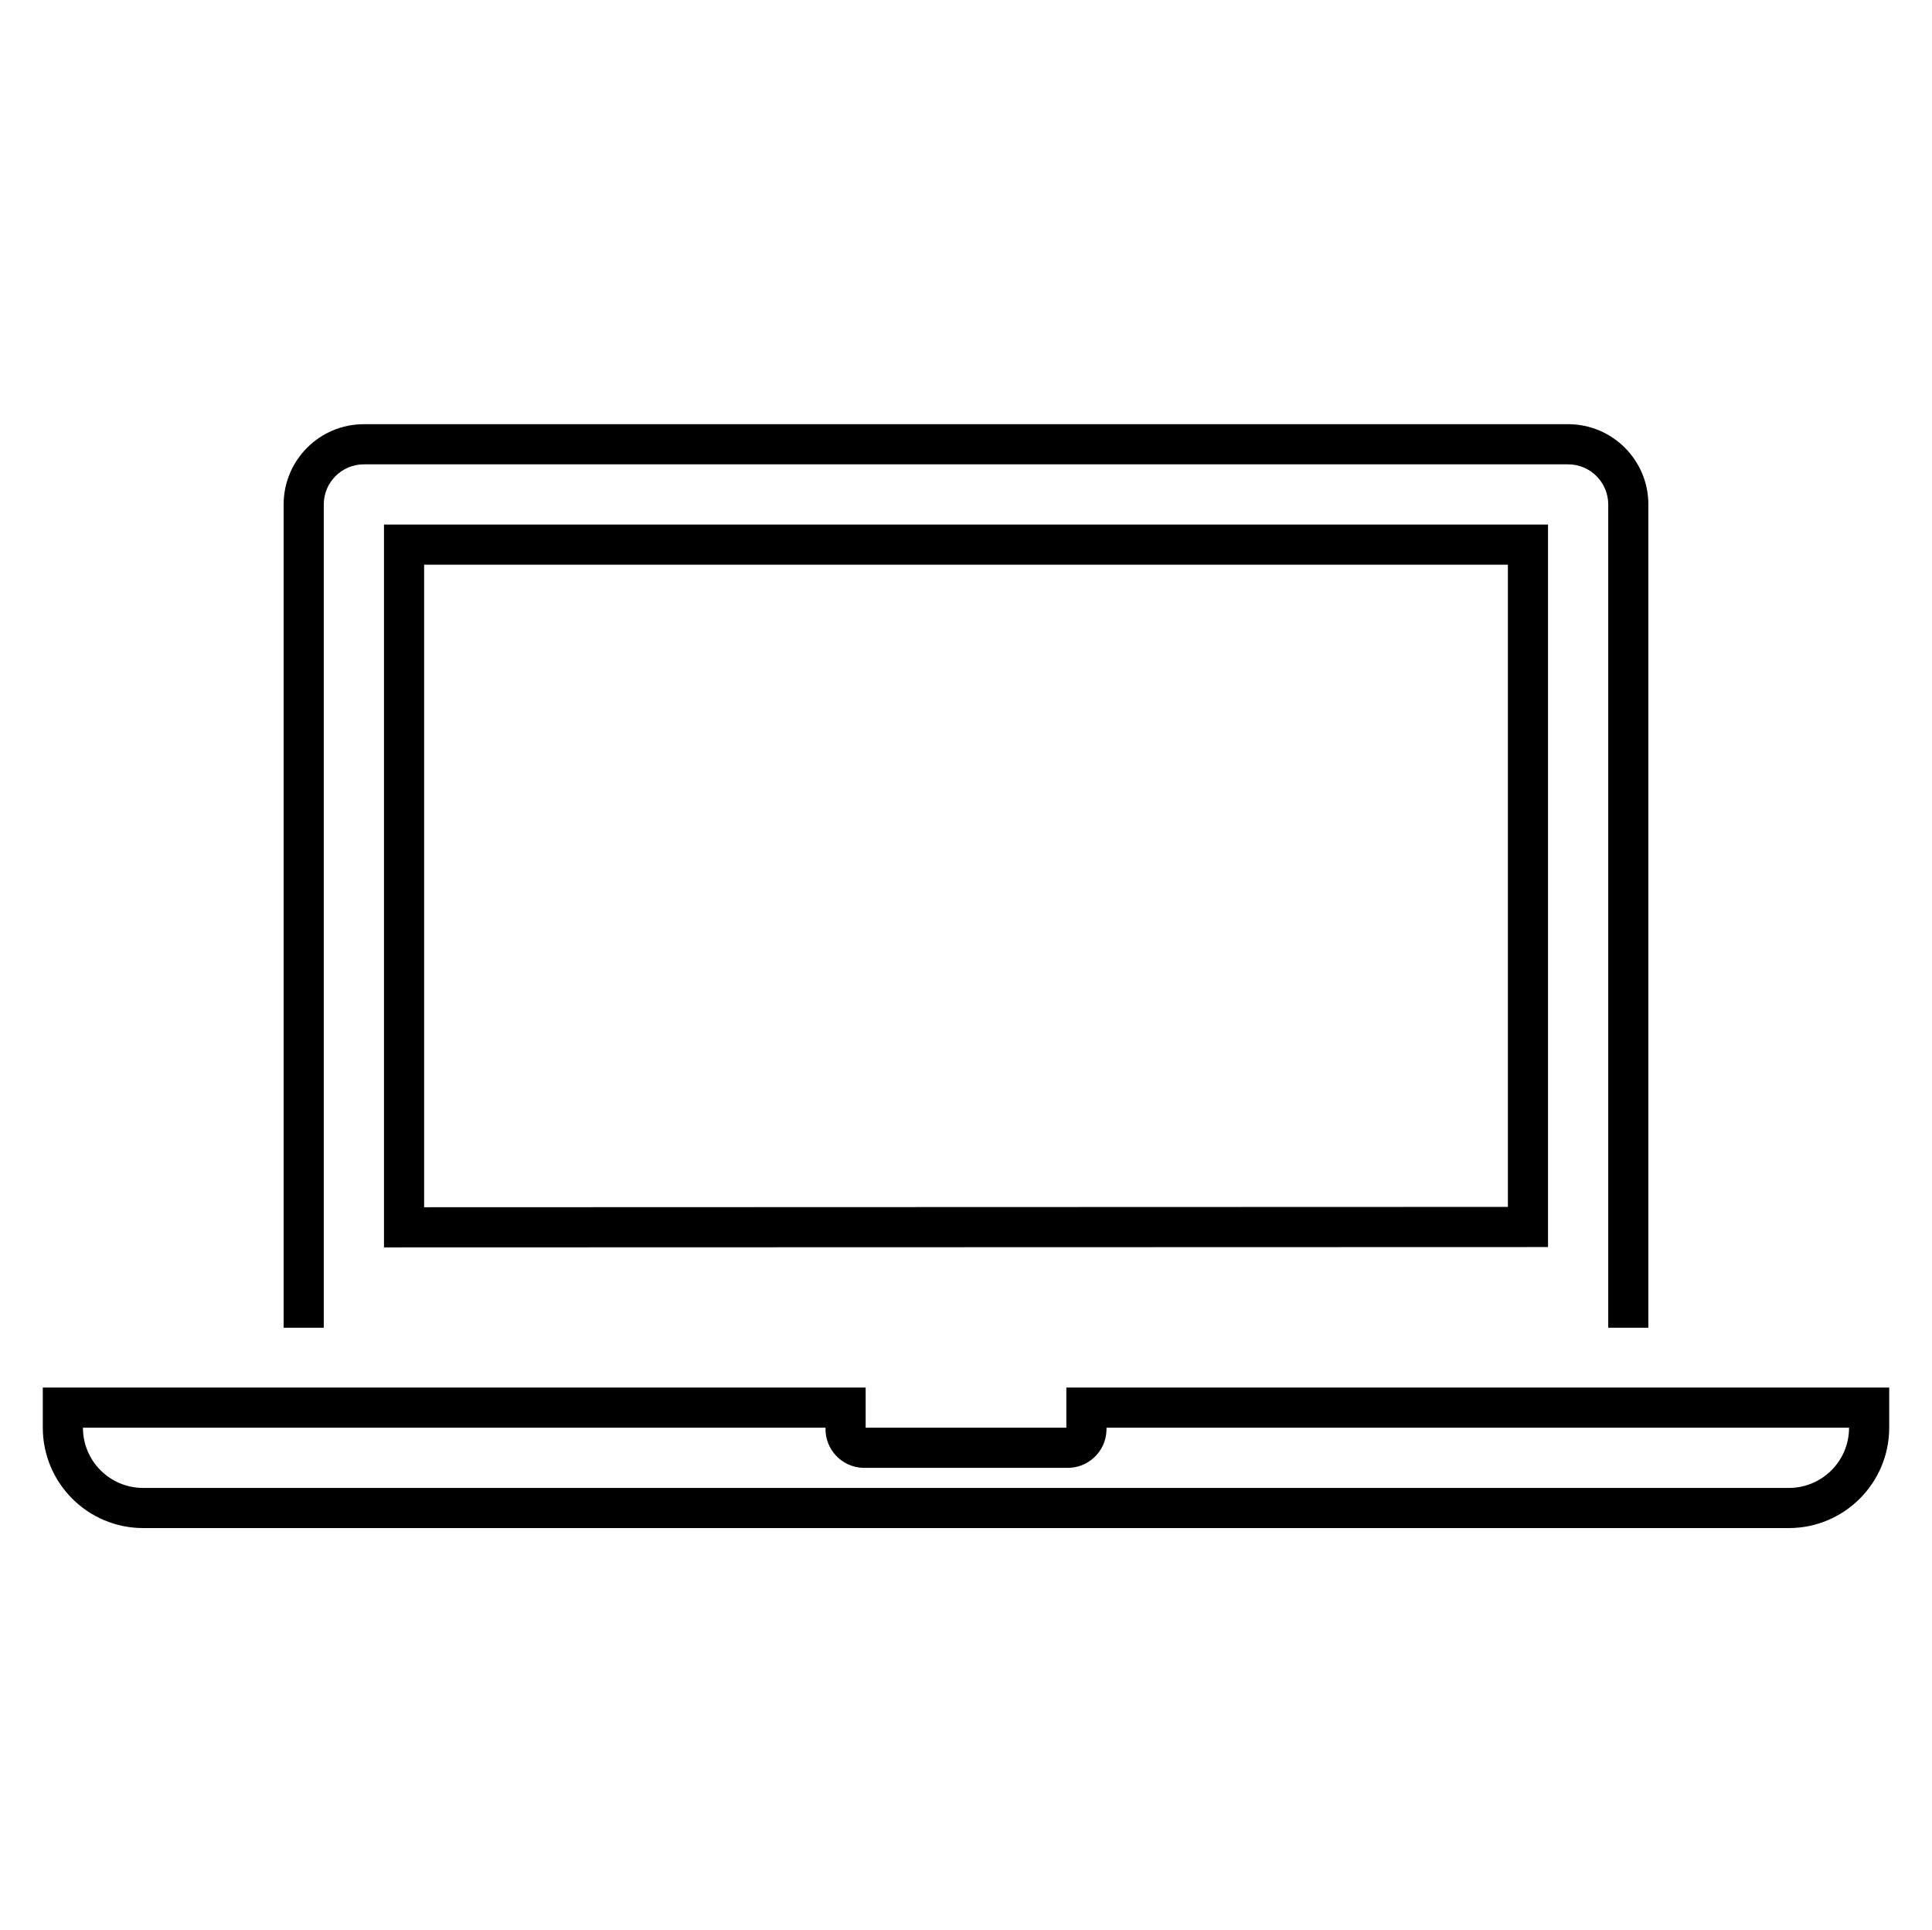
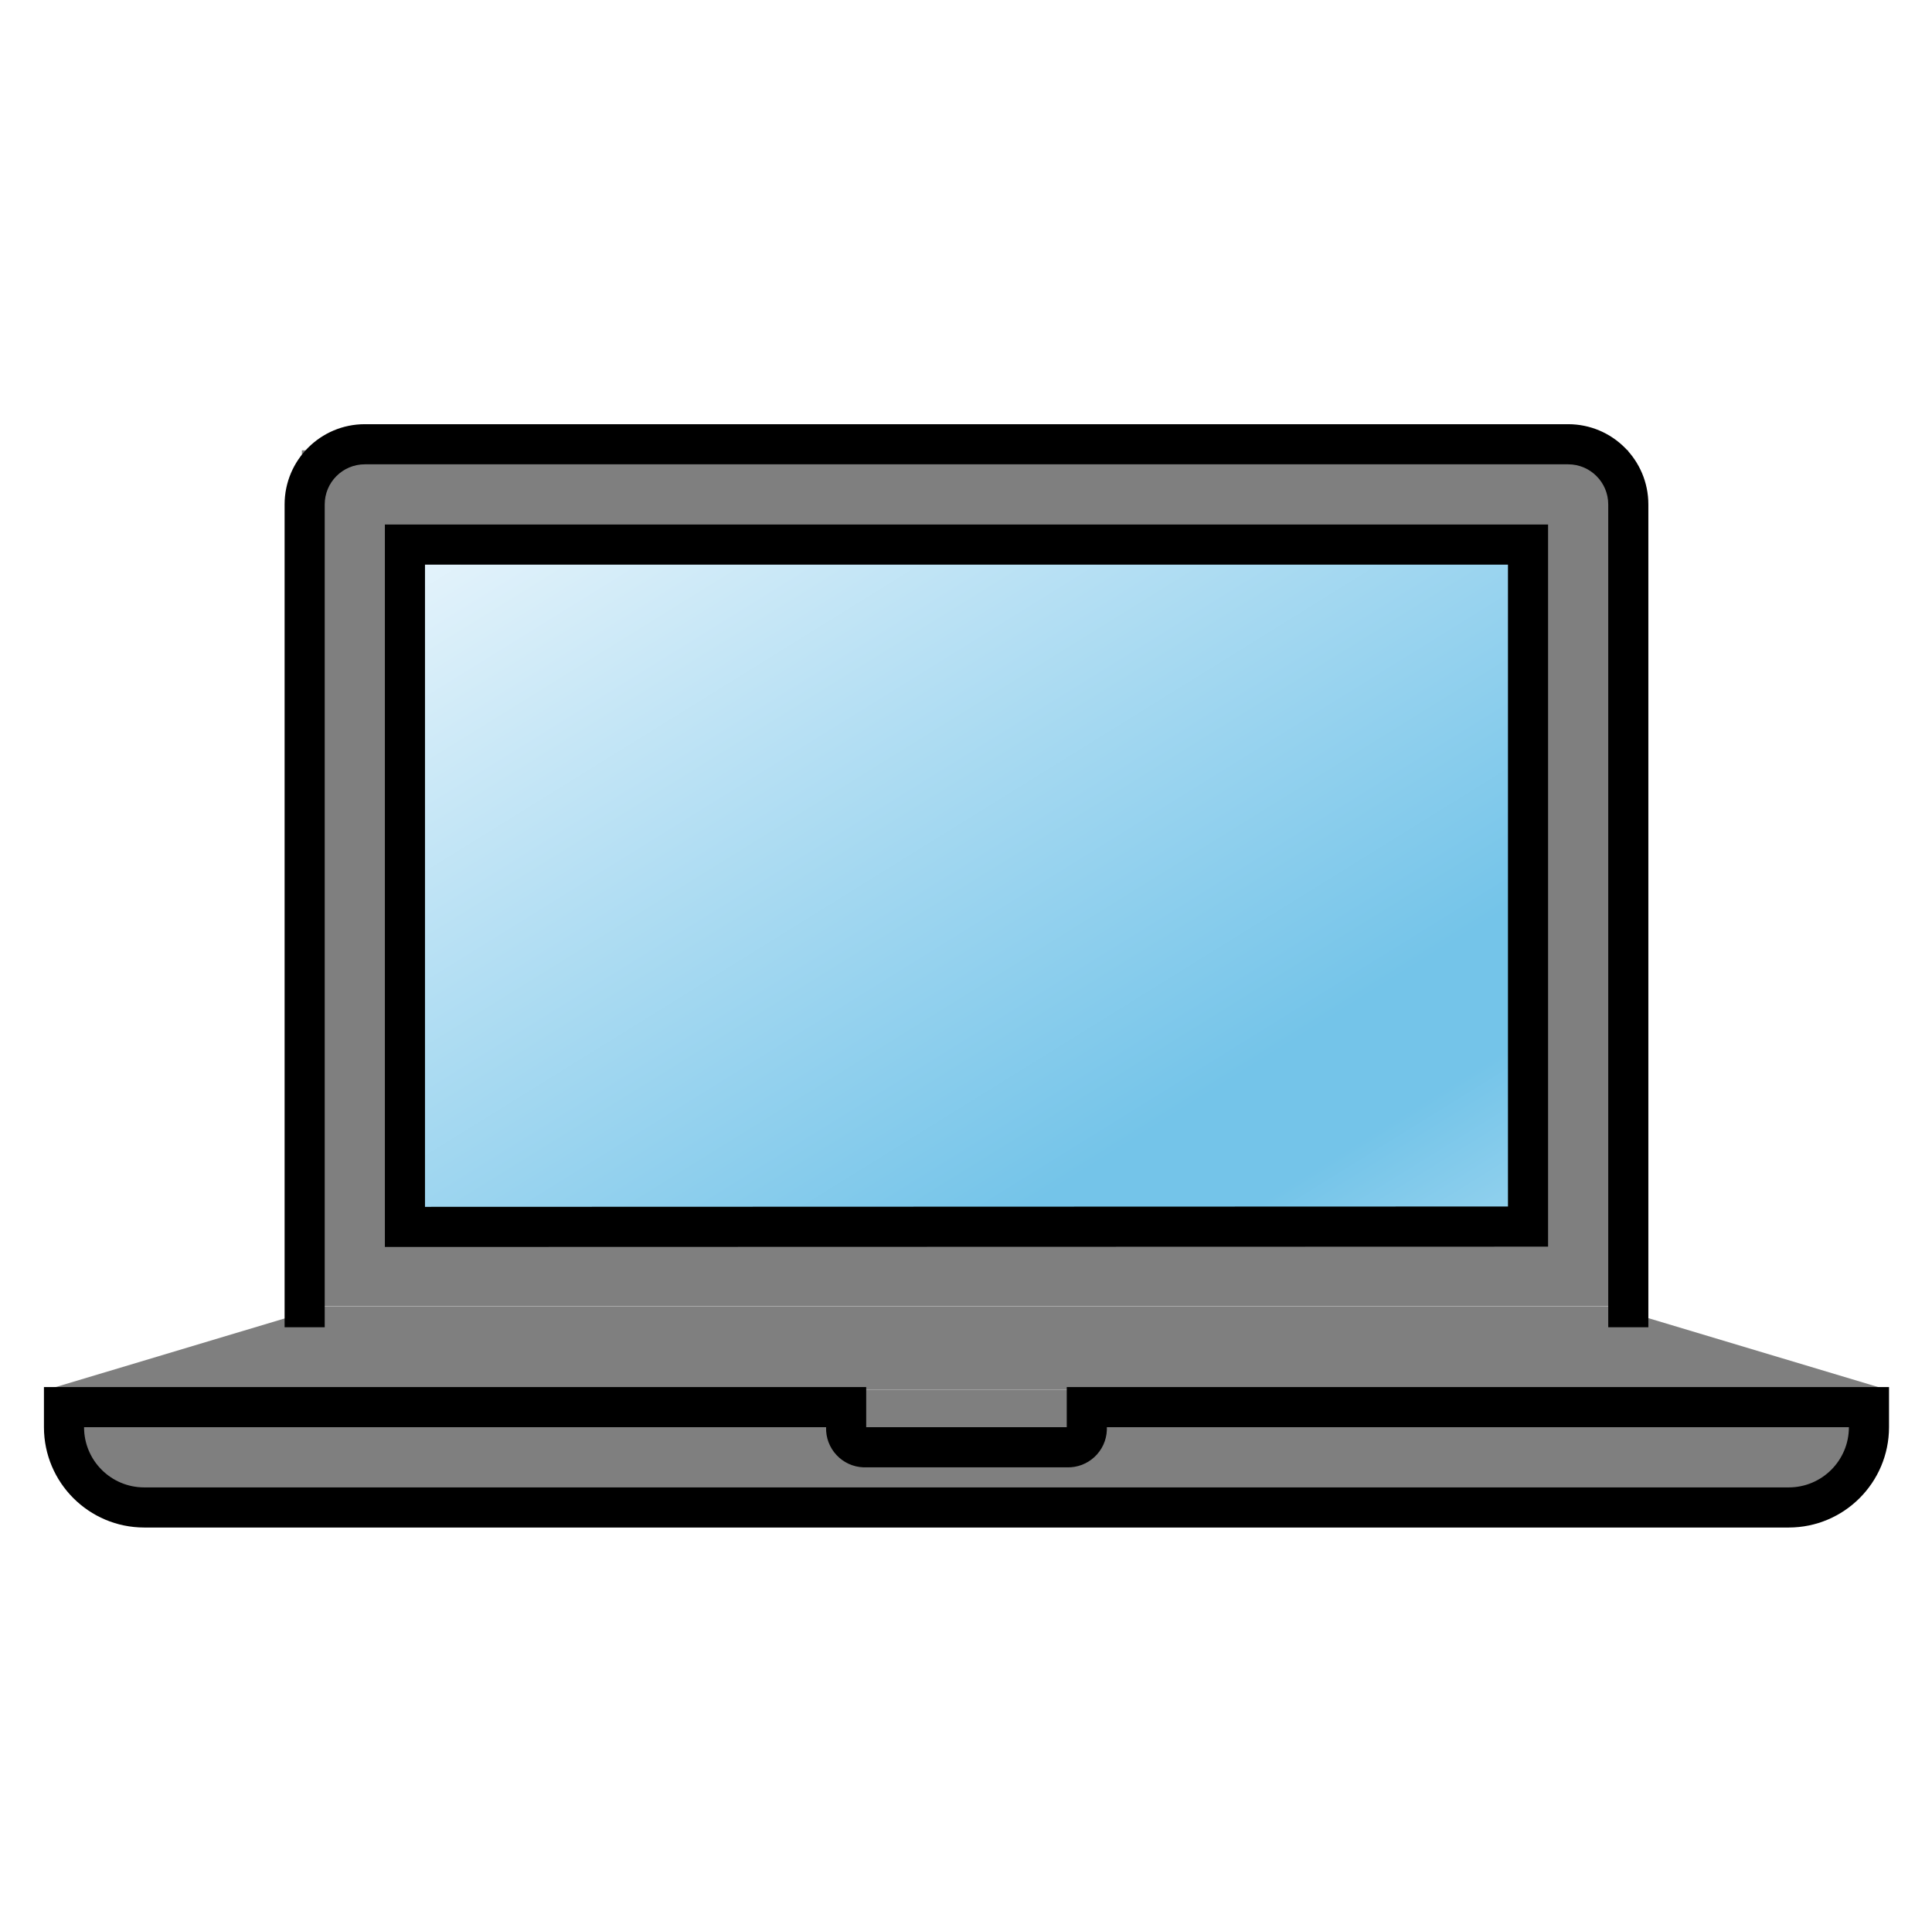
- <svg xmlns="http://www.w3.org/2000/svg" width="727" height="726" xml:space="preserve" overflow="hidden">
-   <g transform="translate(-565 -24)">
+ <svg xmlns="http://www.w3.org/2000/svg" width="2017" height="2016" xml:space="preserve" overflow="hidden">
+   <defs>
+     <linearGradient x1="1839.26" y1="566.824" x2="2557.74" y2="1725.18" gradientUnits="userSpaceOnUse" spreadMethod="reflect" id="fill0">
+       <stop offset="0" stop-color="#F0F8FD" stop-opacity="1" />
+       <stop offset="0.74" stop-color="#74C4E9" stop-opacity="1" />
+       <stop offset="0.83" stop-color="#74C4E9" stop-opacity="1" />
+       <stop offset="1" stop-color="#A2D8F0" stop-opacity="1" />
+     </linearGradient>
+   </defs>
+   <g transform="translate(-1191 -229)">
    <g>
+       <rect x="1277" y="1680" width="1846" height="115" fill="#7F7F7F" fill-opacity="1" />
+       <path d="M1240 1680 1530.19 1593 2870.81 1593 3161 1680Z" fill="#7F7F7F" fill-rule="evenodd" fill-opacity="1" />
+       <rect x="1552" y="745" width="1293" height="802" stroke="#7F7F7F" stroke-width="91.667" stroke-linecap="butt" stroke-linejoin="miter" stroke-miterlimit="8" stroke-opacity="1" fill="url(#fill0)" />
      <g>
        <g>
          <g>
-             <path d="M1147.51 493.184 1147.51 221.354 709.49 221.354 709.49 493.305ZM724.594 236.458 1132.41 236.458 1132.41 478.072 724.594 478.201Z" fill="#000000" fill-rule="nonzero" fill-opacity="1" />
-             <path d="M686.833 213.802C686.833 205.46 693.595 198.698 701.938 198.698L1155.06 198.698C1163.4 198.698 1170.17 205.46 1170.17 213.802L1170.17 523.536 1185.27 523.536 1185.27 213.802C1185.27 197.119 1171.75 183.594 1155.06 183.594L701.938 183.594C685.254 183.594 671.729 197.119 671.729 213.802L671.729 523.536 686.833 523.536Z" fill="#000000" fill-rule="nonzero" fill-opacity="1" />
-             <path d="M966.26 546.048 966.26 561.153 890.74 561.153 890.74 546.048 581.104 546.048 581.104 561.153C581.129 581.997 598.02 598.888 618.865 598.913L1238.14 598.913C1258.98 598.888 1275.87 581.997 1275.9 561.153L1275.9 546.048ZM1238.14 583.809 618.865 583.809C606.352 583.809 596.208 573.666 596.208 561.153L875.635 561.153C875.36 569.218 881.675 575.981 889.74 576.257 890.073 576.268 890.407 576.268 890.74 576.257L966.26 576.257C974.326 576.532 981.089 570.217 981.365 562.152 981.376 561.819 981.376 561.486 981.365 561.153L1260.79 561.153C1260.79 573.666 1250.65 583.809 1238.14 583.809Z" fill="#000000" fill-rule="nonzero" fill-opacity="1" />
+             <path d="M1612.19 1298 1612.19 544.375 397.813 544.375 397.813 1298.33ZM439.688 586.25 1570.31 586.25 1570.31 1256.1 439.688 1256.46Z" fill="#000000" fill-rule="nonzero" fill-opacity="1" transform="matrix(1 0 0 1.0005 1195 232)" />
+             <path d="M335 523.438C335 500.31 353.747 481.563 376.875 481.563L1633.13 481.563C1656.25 481.563 1675 500.31 1675 523.438L1675 1382.15 1716.88 1382.15 1716.88 523.438C1716.88 477.185 1679.38 439.688 1633.13 439.688L376.875 439.688C330.622 439.688 293.125 477.185 293.125 523.438L293.125 1382.15 335 1382.15Z" fill="#000000" fill-rule="nonzero" fill-opacity="1" transform="matrix(1 0 0 1.0005 1195 232)" />
+             <path d="M1109.69 1444.56 1109.69 1486.44 900.313 1486.44 900.313 1444.56 41.875 1444.56 41.875 1486.44C41.944 1544.23 88.774 1591.06 146.563 1591.12L1863.44 1591.12C1921.23 1591.06 1968.06 1544.23 1968.13 1486.44L1968.13 1444.56ZM1863.44 1549.25 146.563 1549.25C111.872 1549.25 83.75 1521.13 83.75 1486.44L858.438 1486.44C857.673 1508.8 875.181 1527.55 897.543 1528.31 898.466 1528.34 899.389 1528.34 900.313 1528.31L1109.69 1528.31C1132.05 1529.08 1150.8 1511.57 1151.56 1489.21 1151.59 1488.28 1151.59 1487.36 1151.56 1486.44L1926.25 1486.44C1926.25 1521.13 1898.13 1549.25 1863.44 1549.25Z" fill="#000000" fill-rule="nonzero" fill-opacity="1" transform="matrix(1 0 0 1.0005 1195 232)" />
          </g>
        </g>
      </g>
    </g>
  </g>
</svg>
